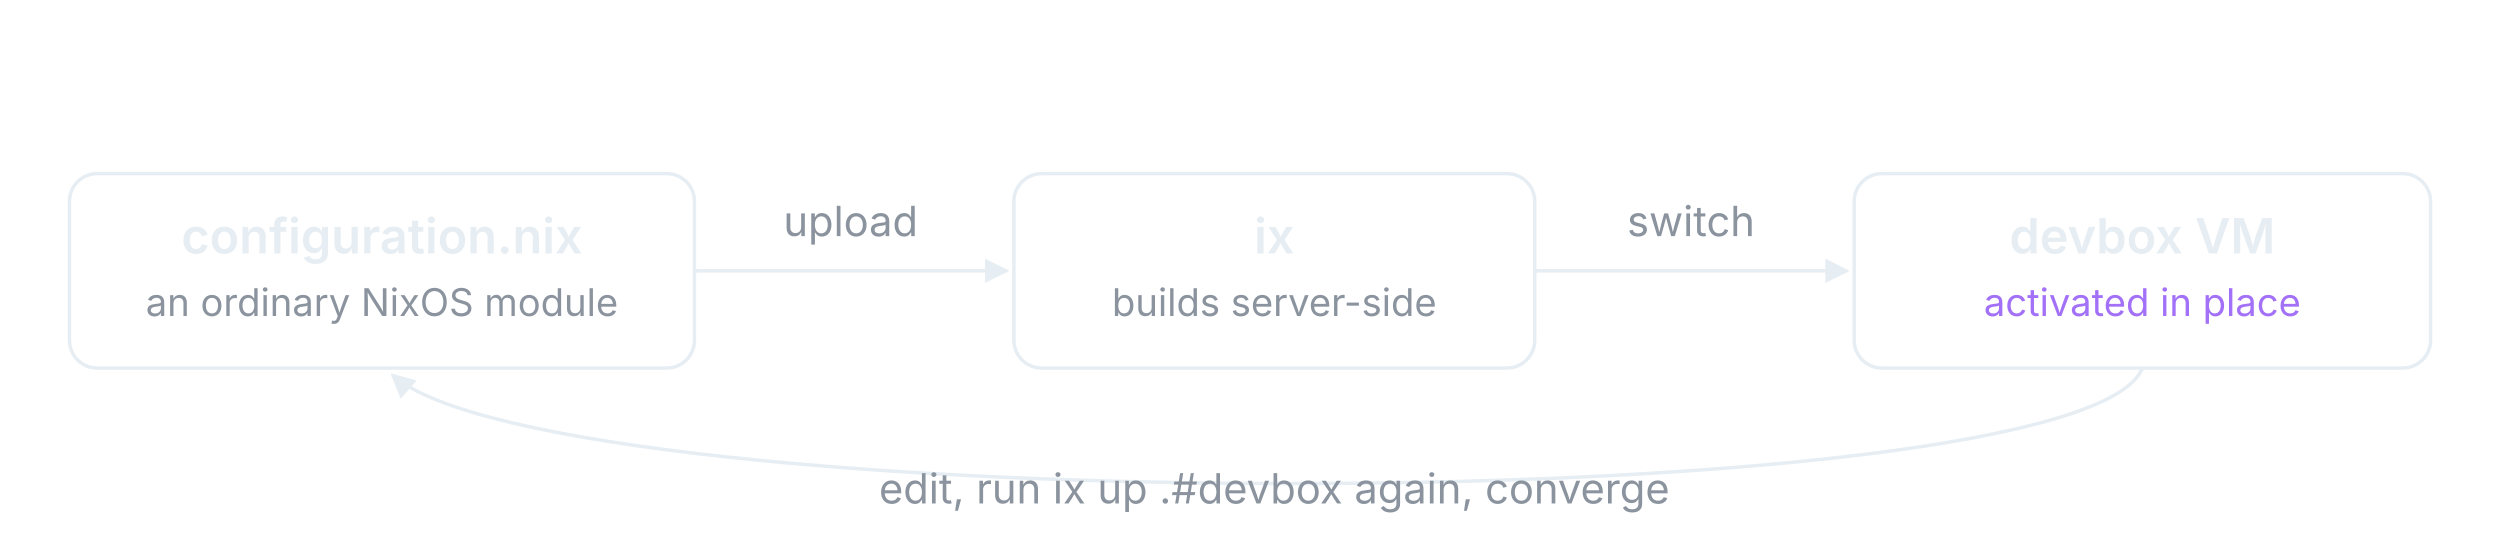
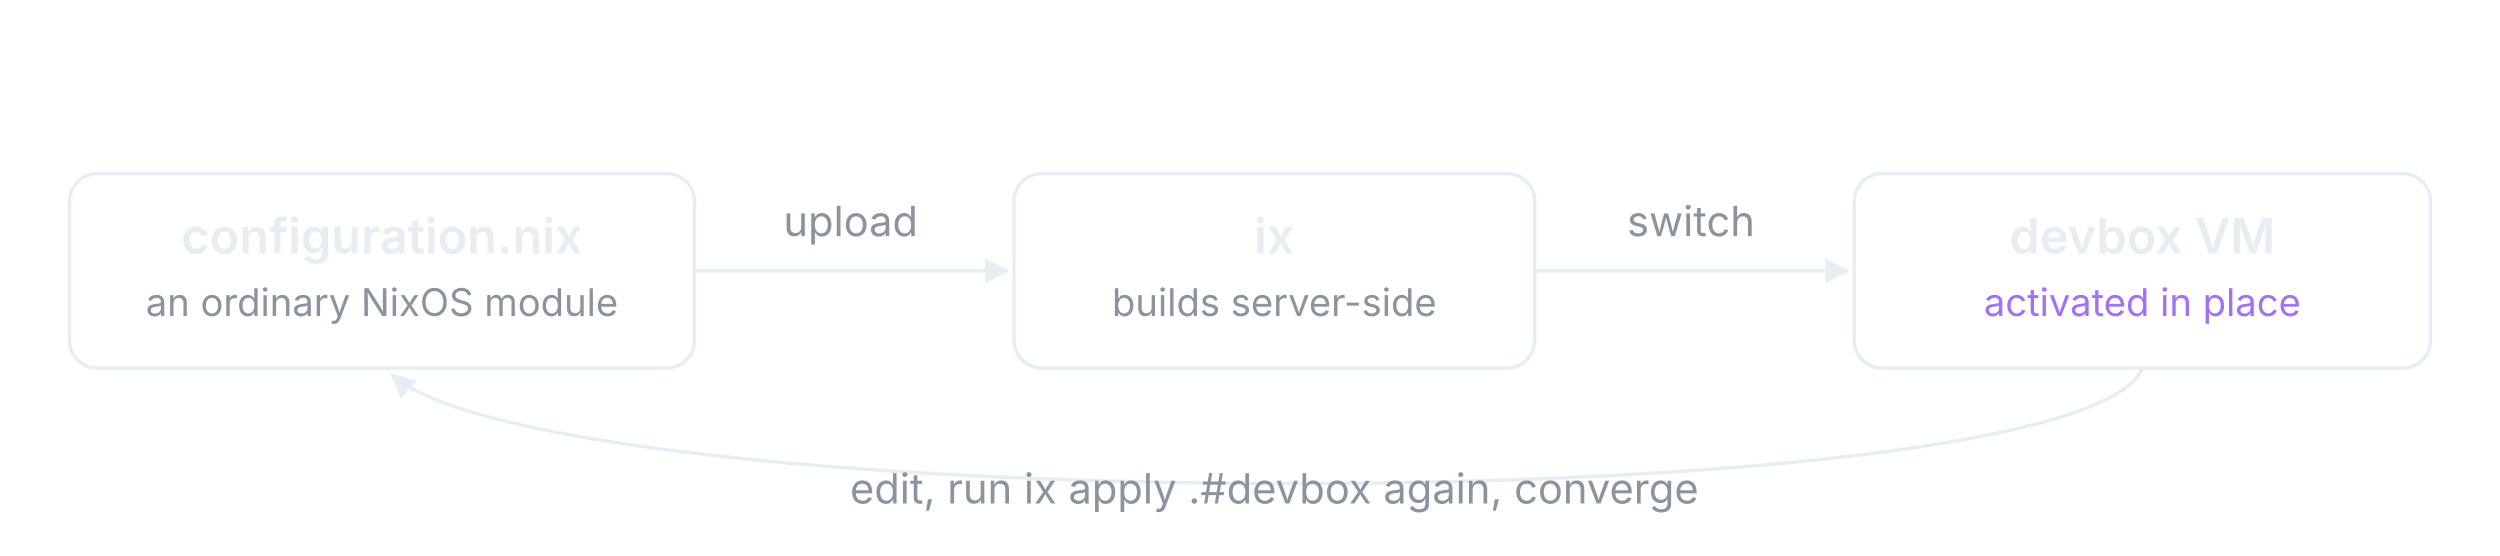
<svg xmlns="http://www.w3.org/2000/svg" viewBox="0 0 720 160" role="img" font-family="system-ui, -apple-system, 'Segoe UI', sans-serif">
  <style>
    svg { color: #e6edf3; }
    .muted { fill: #8b949e; }
    .accent { fill: #a371f7; }
    text { fill: currentColor; }
    .box { stroke: currentColor; fill: none; }
    .edge { stroke: currentColor; fill: none; marker-end: url(#arrow); }
  </style>
  <defs>
    <marker id="arrow" viewBox="0 0 10 10" refX="9" refY="5" markerWidth="7" markerHeight="7" orient="auto-start-reverse">
      <path d="M0,0 L10,5 L0,10 z" fill="currentColor" />
    </marker>
  </defs>
  <rect class="box" x="20" y="50" width="180" height="56" rx="8" />
  <text x="110" y="73" text-anchor="middle" font-size="14" font-weight="600">configuration.nix</text>
  <text x="110" y="91" text-anchor="middle" font-size="11" class="muted">an ordinary NixOS module</text>
  <line class="edge" x1="200" y1="78" x2="290" y2="78" />
  <text x="245" y="68" text-anchor="middle" font-size="12" class="muted">upload</text>
  <rect class="box" x="292" y="50" width="150" height="56" rx="8" />
  <text x="367" y="73" text-anchor="middle" font-size="14" font-weight="600">ix</text>
  <text x="367" y="91" text-anchor="middle" font-size="11" class="muted">builds server-side</text>
  <line class="edge" x1="442" y1="78" x2="532" y2="78" />
  <text x="487" y="68" text-anchor="middle" font-size="12" class="muted">switch</text>
  <rect class="box" x="534" y="50" width="166" height="56" rx="8" />
  <text x="617" y="73" text-anchor="middle" font-size="14" font-weight="600">devbox VM</text>
  <text x="617" y="91" text-anchor="middle" font-size="11" class="accent">activated in place</text>
  <path class="edge" d="M617 106 C 600 150, 160 150, 113 108" />
-   <text x="367" y="145" text-anchor="middle" font-size="12" class="muted">edit, run ix up .#devbox again, converge</text>
+   <text x="367" y="145" text-anchor="middle" font-size="12" class="muted">edit, run ix apply .#devbox again, converge</text>
</svg>
